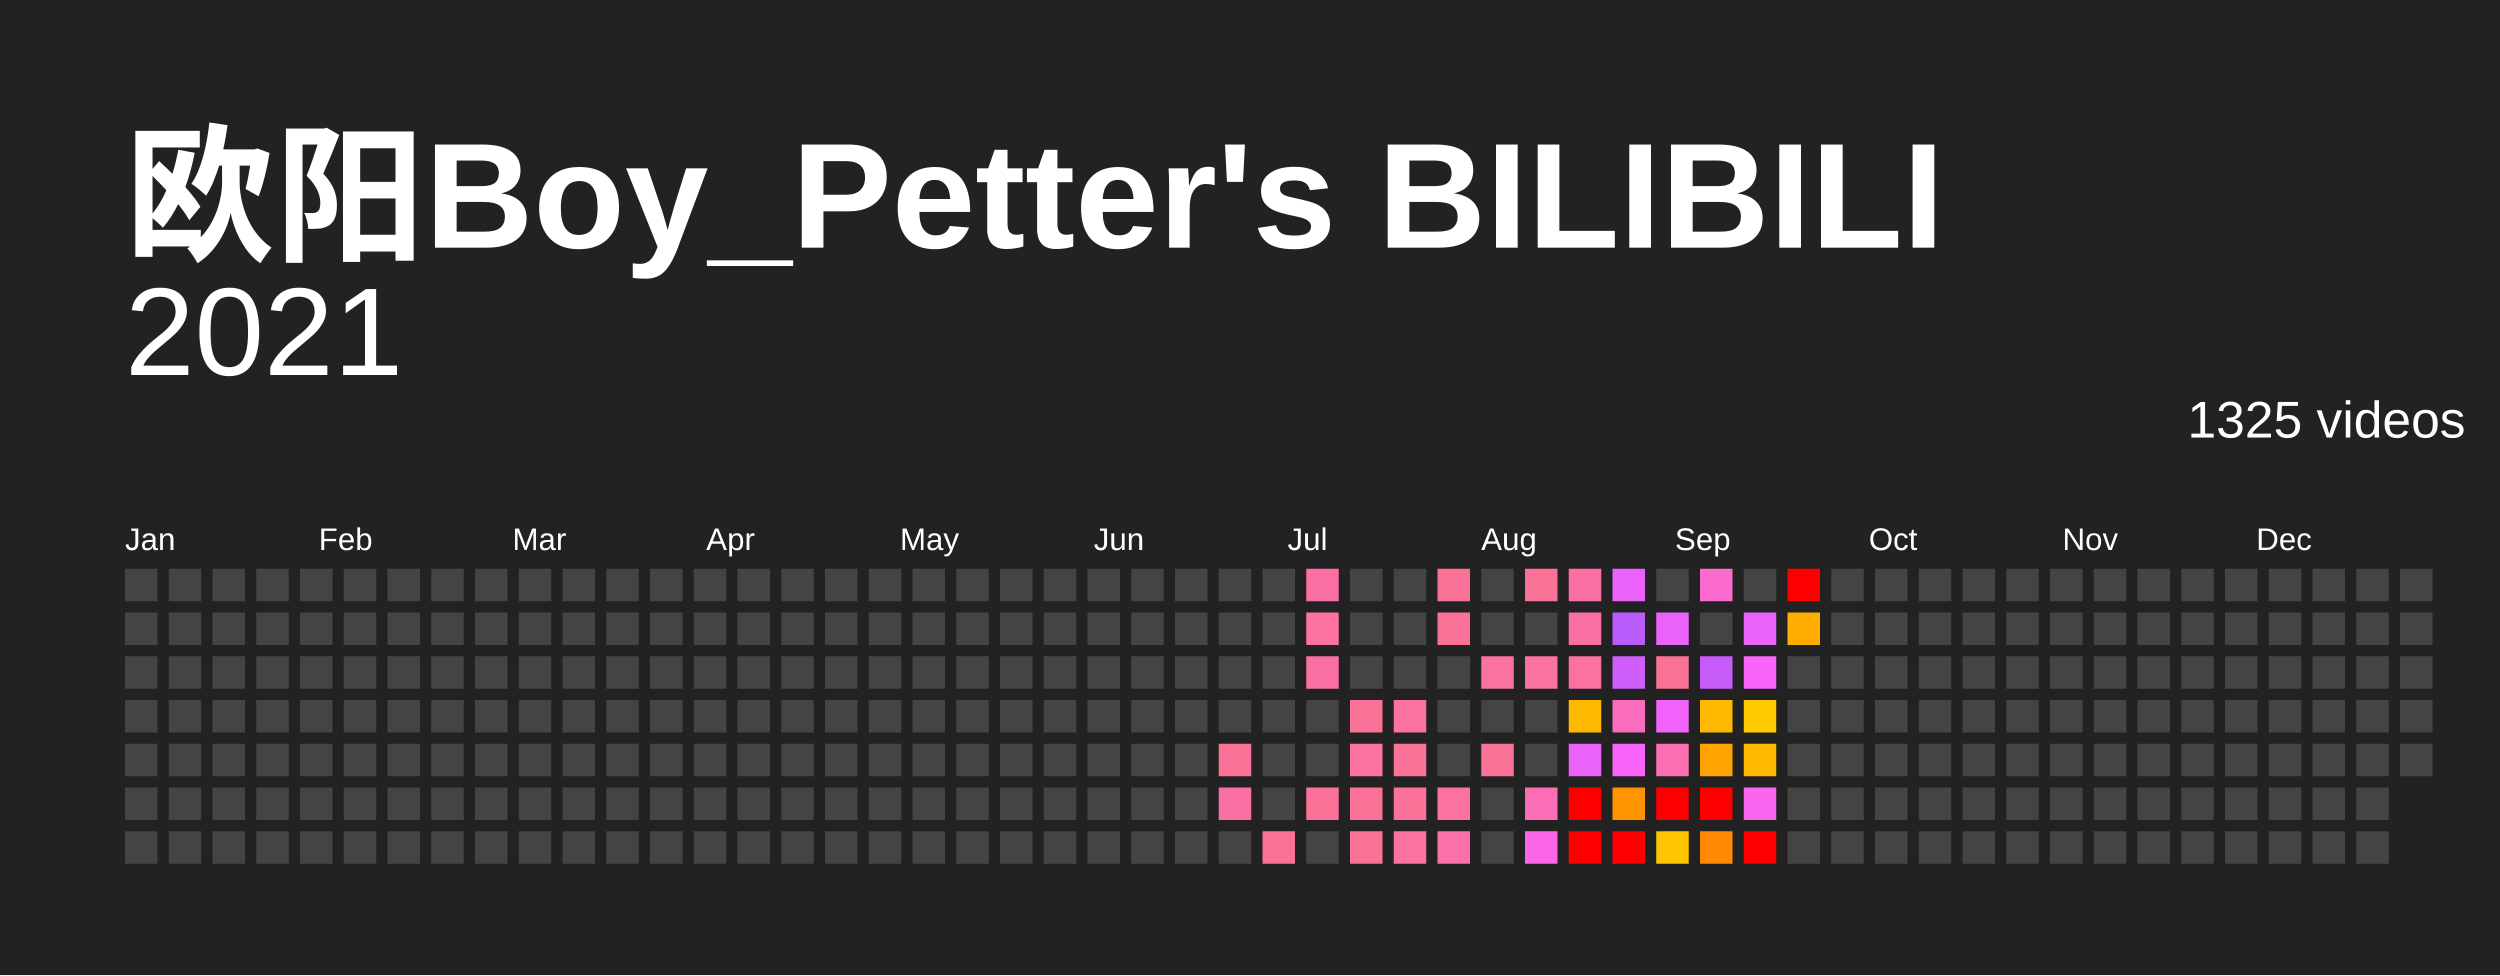
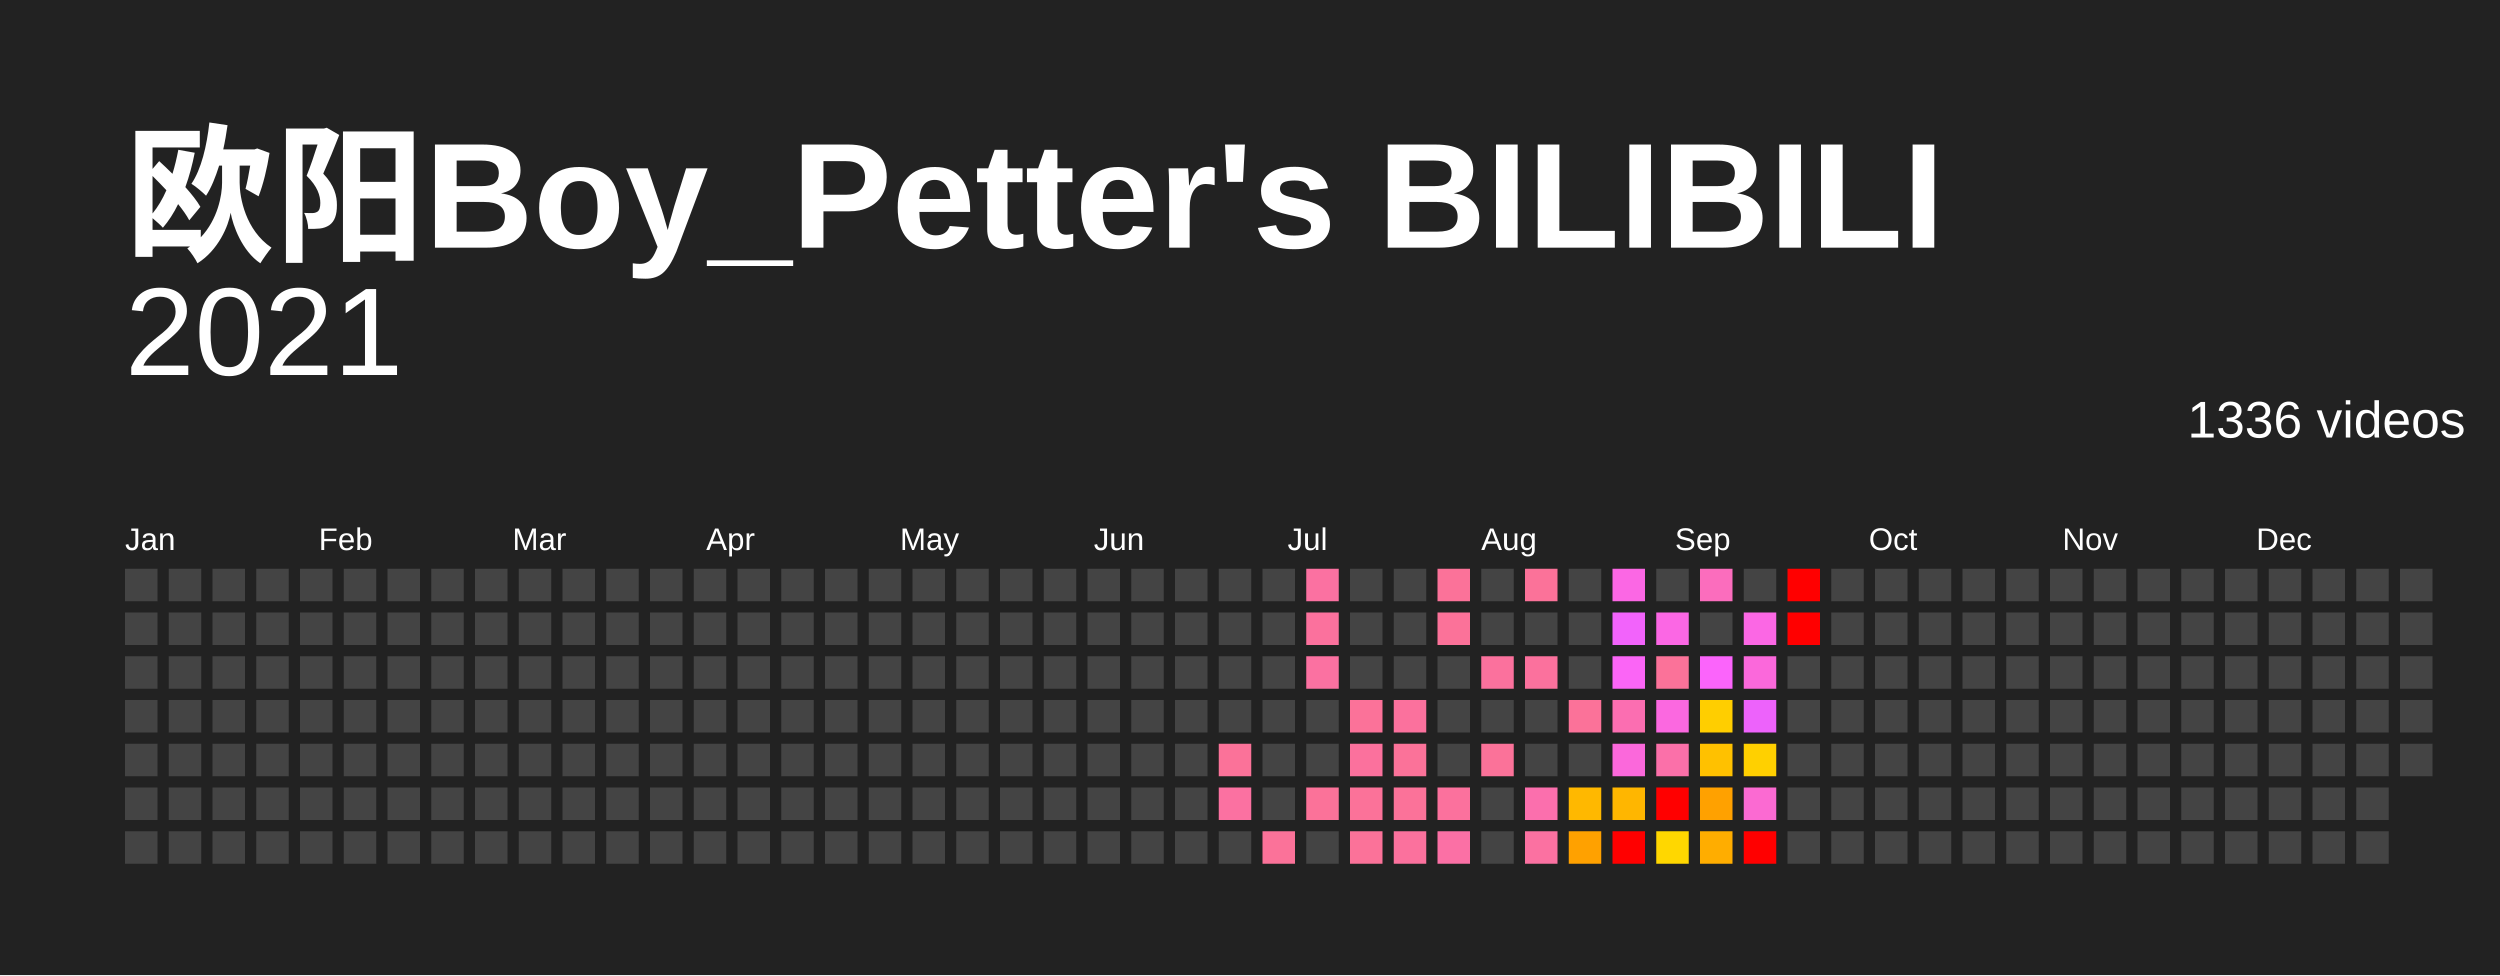
<svg xmlns="http://www.w3.org/2000/svg" baseProfile="full" height="78mm" version="1.1" viewBox="0,0,200,78" width="200mm">
  <defs />
  <rect fill="#222222" height="78" width="200" x="0" y="0" />
  <text fill="#FFFFFF" style="font-size:12px; font-family:Arial; font-weight:bold;" x="10" y="20">欧阳Boy_Petter's BILIBILI</text>
  <text alignment-baseline="hanging" fill="#FFFFFF" style="font-size:10.0px; font-family:Arial;" x="10" y="30">2021</text>
-   <text alignment-baseline="hanging" fill="#FFFFFF" style="font-size:4.125px; font-family:Arial;" x="175" y="35">1325 videos</text>
+   <text alignment-baseline="hanging" fill="#FFFFFF" style="font-size:4.125px; font-family:Arial;" x="175" y="35">1336 videos</text>
  <text fill="#FFFFFF" style="font-size:2.5px; font-family:Arial" x="10.0" y="44">Jan</text>
  <text fill="#FFFFFF" style="font-size:2.5px; font-family:Arial" x="25.5" y="44">Feb</text>
  <text fill="#FFFFFF" style="font-size:2.5px; font-family:Arial" x="41.0" y="44">Mar</text>
  <text fill="#FFFFFF" style="font-size:2.5px; font-family:Arial" x="56.5" y="44">Apr</text>
  <text fill="#FFFFFF" style="font-size:2.5px; font-family:Arial" x="72.0" y="44">May</text>
  <text fill="#FFFFFF" style="font-size:2.5px; font-family:Arial" x="87.5" y="44">Jun</text>
  <text fill="#FFFFFF" style="font-size:2.5px; font-family:Arial" x="103.0" y="44">Jul</text>
  <text fill="#FFFFFF" style="font-size:2.5px; font-family:Arial" x="118.5" y="44">Aug</text>
  <text fill="#FFFFFF" style="font-size:2.5px; font-family:Arial" x="134.0" y="44">Sep</text>
  <text fill="#FFFFFF" style="font-size:2.5px; font-family:Arial" x="149.5" y="44">Oct</text>
  <text fill="#FFFFFF" style="font-size:2.5px; font-family:Arial" x="165.0" y="44">Nov</text>
  <text fill="#FFFFFF" style="font-size:2.5px; font-family:Arial" x="180.5" y="44">Dec</text>
  <rect fill="#444444" height="2.6" width="2.6" x="10.0" y="45.5" />
  <rect fill="#444444" height="2.6" width="2.6" x="10.0" y="49.0" />
  <rect fill="#444444" height="2.6" width="2.6" x="10.0" y="52.5" />
  <rect fill="#444444" height="2.6" width="2.6" x="10.0" y="56.0" />
  <rect fill="#444444" height="2.6" width="2.6" x="10.0" y="59.5" />
  <rect fill="#444444" height="2.6" width="2.6" x="10.0" y="63.0" />
  <rect fill="#444444" height="2.6" width="2.6" x="10.0" y="66.5" />
  <rect fill="#444444" height="2.6" width="2.6" x="13.5" y="45.5" />
  <rect fill="#444444" height="2.6" width="2.6" x="13.5" y="49.0" />
  <rect fill="#444444" height="2.6" width="2.6" x="13.5" y="52.5" />
  <rect fill="#444444" height="2.6" width="2.6" x="13.5" y="56.0" />
  <rect fill="#444444" height="2.6" width="2.6" x="13.5" y="59.5" />
  <rect fill="#444444" height="2.6" width="2.6" x="13.5" y="63.0" />
  <rect fill="#444444" height="2.6" width="2.6" x="13.5" y="66.5" />
  <rect fill="#444444" height="2.6" width="2.6" x="17.0" y="45.5" />
  <rect fill="#444444" height="2.6" width="2.6" x="17.0" y="49.0" />
  <rect fill="#444444" height="2.6" width="2.6" x="17.0" y="52.5" />
  <rect fill="#444444" height="2.6" width="2.6" x="17.0" y="56.0" />
  <rect fill="#444444" height="2.6" width="2.6" x="17.0" y="59.5" />
  <rect fill="#444444" height="2.6" width="2.6" x="17.0" y="63.0" />
  <rect fill="#444444" height="2.6" width="2.6" x="17.0" y="66.5" />
  <rect fill="#444444" height="2.6" width="2.6" x="20.5" y="45.5" />
  <rect fill="#444444" height="2.6" width="2.6" x="20.5" y="49.0" />
  <rect fill="#444444" height="2.6" width="2.6" x="20.5" y="52.5" />
  <rect fill="#444444" height="2.6" width="2.6" x="20.5" y="56.0" />
  <rect fill="#444444" height="2.6" width="2.6" x="20.5" y="59.5" />
  <rect fill="#444444" height="2.6" width="2.6" x="20.5" y="63.0" />
  <rect fill="#444444" height="2.6" width="2.6" x="20.5" y="66.5" />
  <rect fill="#444444" height="2.6" width="2.6" x="24.0" y="45.5" />
  <rect fill="#444444" height="2.6" width="2.6" x="24.0" y="49.0" />
  <rect fill="#444444" height="2.6" width="2.6" x="24.0" y="52.5" />
  <rect fill="#444444" height="2.6" width="2.6" x="24.0" y="56.0" />
  <rect fill="#444444" height="2.6" width="2.6" x="24.0" y="59.5" />
  <rect fill="#444444" height="2.6" width="2.6" x="24.0" y="63.0" />
  <rect fill="#444444" height="2.6" width="2.6" x="24.0" y="66.5" />
  <rect fill="#444444" height="2.6" width="2.6" x="27.5" y="45.5" />
  <rect fill="#444444" height="2.6" width="2.6" x="27.5" y="49.0" />
  <rect fill="#444444" height="2.6" width="2.6" x="27.5" y="52.5" />
  <rect fill="#444444" height="2.6" width="2.6" x="27.5" y="56.0" />
  <rect fill="#444444" height="2.6" width="2.6" x="27.5" y="59.5" />
  <rect fill="#444444" height="2.6" width="2.6" x="27.5" y="63.0" />
  <rect fill="#444444" height="2.6" width="2.6" x="27.5" y="66.5" />
  <rect fill="#444444" height="2.6" width="2.6" x="31.0" y="45.5" />
  <rect fill="#444444" height="2.6" width="2.6" x="31.0" y="49.0" />
  <rect fill="#444444" height="2.6" width="2.6" x="31.0" y="52.5" />
  <rect fill="#444444" height="2.6" width="2.6" x="31.0" y="56.0" />
  <rect fill="#444444" height="2.6" width="2.6" x="31.0" y="59.5" />
  <rect fill="#444444" height="2.6" width="2.6" x="31.0" y="63.0" />
  <rect fill="#444444" height="2.6" width="2.6" x="31.0" y="66.5" />
  <rect fill="#444444" height="2.6" width="2.6" x="34.5" y="45.5" />
  <rect fill="#444444" height="2.6" width="2.6" x="34.5" y="49.0" />
  <rect fill="#444444" height="2.6" width="2.6" x="34.5" y="52.5" />
  <rect fill="#444444" height="2.6" width="2.6" x="34.5" y="56.0" />
  <rect fill="#444444" height="2.6" width="2.6" x="34.5" y="59.5" />
  <rect fill="#444444" height="2.6" width="2.6" x="34.5" y="63.0" />
  <rect fill="#444444" height="2.6" width="2.6" x="34.5" y="66.5" />
  <rect fill="#444444" height="2.6" width="2.6" x="38.0" y="45.5" />
  <rect fill="#444444" height="2.6" width="2.6" x="38.0" y="49.0" />
  <rect fill="#444444" height="2.6" width="2.6" x="38.0" y="52.5" />
  <rect fill="#444444" height="2.6" width="2.6" x="38.0" y="56.0" />
  <rect fill="#444444" height="2.6" width="2.6" x="38.0" y="59.5" />
  <rect fill="#444444" height="2.6" width="2.6" x="38.0" y="63.0" />
  <rect fill="#444444" height="2.6" width="2.6" x="38.0" y="66.5" />
  <rect fill="#444444" height="2.6" width="2.6" x="41.5" y="45.5" />
  <rect fill="#444444" height="2.6" width="2.6" x="41.5" y="49.0" />
  <rect fill="#444444" height="2.6" width="2.6" x="41.5" y="52.5" />
  <rect fill="#444444" height="2.6" width="2.6" x="41.5" y="56.0" />
  <rect fill="#444444" height="2.6" width="2.6" x="41.5" y="59.5" />
  <rect fill="#444444" height="2.6" width="2.6" x="41.5" y="63.0" />
  <rect fill="#444444" height="2.6" width="2.6" x="41.5" y="66.5" />
  <rect fill="#444444" height="2.6" width="2.6" x="45.0" y="45.5" />
  <rect fill="#444444" height="2.6" width="2.6" x="45.0" y="49.0" />
  <rect fill="#444444" height="2.6" width="2.6" x="45.0" y="52.5" />
  <rect fill="#444444" height="2.6" width="2.6" x="45.0" y="56.0" />
  <rect fill="#444444" height="2.6" width="2.6" x="45.0" y="59.5" />
  <rect fill="#444444" height="2.6" width="2.6" x="45.0" y="63.0" />
  <rect fill="#444444" height="2.6" width="2.6" x="45.0" y="66.5" />
  <rect fill="#444444" height="2.6" width="2.6" x="48.5" y="45.5" />
  <rect fill="#444444" height="2.6" width="2.6" x="48.5" y="49.0" />
  <rect fill="#444444" height="2.6" width="2.6" x="48.5" y="52.5" />
  <rect fill="#444444" height="2.6" width="2.6" x="48.5" y="56.0" />
  <rect fill="#444444" height="2.6" width="2.6" x="48.5" y="59.5" />
  <rect fill="#444444" height="2.6" width="2.6" x="48.5" y="63.0" />
  <rect fill="#444444" height="2.6" width="2.6" x="48.5" y="66.5" />
  <rect fill="#444444" height="2.6" width="2.6" x="52.0" y="45.5" />
  <rect fill="#444444" height="2.6" width="2.6" x="52.0" y="49.0" />
  <rect fill="#444444" height="2.6" width="2.6" x="52.0" y="52.5" />
  <rect fill="#444444" height="2.6" width="2.6" x="52.0" y="56.0" />
  <rect fill="#444444" height="2.6" width="2.6" x="52.0" y="59.5" />
  <rect fill="#444444" height="2.6" width="2.6" x="52.0" y="63.0" />
  <rect fill="#444444" height="2.6" width="2.6" x="52.0" y="66.5" />
  <rect fill="#444444" height="2.6" width="2.6" x="55.5" y="45.5" />
  <rect fill="#444444" height="2.6" width="2.6" x="55.5" y="49.0" />
  <rect fill="#444444" height="2.6" width="2.6" x="55.5" y="52.5" />
  <rect fill="#444444" height="2.6" width="2.6" x="55.5" y="56.0" />
  <rect fill="#444444" height="2.6" width="2.6" x="55.5" y="59.5" />
  <rect fill="#444444" height="2.6" width="2.6" x="55.5" y="63.0" />
  <rect fill="#444444" height="2.6" width="2.6" x="55.5" y="66.5" />
  <rect fill="#444444" height="2.6" width="2.6" x="59.0" y="45.5" />
  <rect fill="#444444" height="2.6" width="2.6" x="59.0" y="49.0" />
  <rect fill="#444444" height="2.6" width="2.6" x="59.0" y="52.5" />
  <rect fill="#444444" height="2.6" width="2.6" x="59.0" y="56.0" />
  <rect fill="#444444" height="2.6" width="2.6" x="59.0" y="59.5" />
  <rect fill="#444444" height="2.6" width="2.6" x="59.0" y="63.0" />
  <rect fill="#444444" height="2.6" width="2.6" x="59.0" y="66.5" />
  <rect fill="#444444" height="2.6" width="2.6" x="62.5" y="45.5" />
  <rect fill="#444444" height="2.6" width="2.6" x="62.5" y="49.0" />
  <rect fill="#444444" height="2.6" width="2.6" x="62.5" y="52.5" />
  <rect fill="#444444" height="2.6" width="2.6" x="62.5" y="56.0" />
  <rect fill="#444444" height="2.6" width="2.6" x="62.5" y="59.5" />
  <rect fill="#444444" height="2.6" width="2.6" x="62.5" y="63.0" />
  <rect fill="#444444" height="2.6" width="2.6" x="62.5" y="66.5" />
  <rect fill="#444444" height="2.6" width="2.6" x="66.0" y="45.5" />
  <rect fill="#444444" height="2.6" width="2.6" x="66.0" y="49.0" />
  <rect fill="#444444" height="2.6" width="2.6" x="66.0" y="52.5" />
  <rect fill="#444444" height="2.6" width="2.6" x="66.0" y="56.0" />
  <rect fill="#444444" height="2.6" width="2.6" x="66.0" y="59.5" />
  <rect fill="#444444" height="2.6" width="2.6" x="66.0" y="63.0" />
  <rect fill="#444444" height="2.6" width="2.6" x="66.0" y="66.5" />
  <rect fill="#444444" height="2.6" width="2.6" x="69.5" y="45.5" />
  <rect fill="#444444" height="2.6" width="2.6" x="69.5" y="49.0" />
  <rect fill="#444444" height="2.6" width="2.6" x="69.5" y="52.5" />
  <rect fill="#444444" height="2.6" width="2.6" x="69.5" y="56.0" />
  <rect fill="#444444" height="2.6" width="2.6" x="69.5" y="59.5" />
  <rect fill="#444444" height="2.6" width="2.6" x="69.5" y="63.0" />
  <rect fill="#444444" height="2.6" width="2.6" x="69.5" y="66.5" />
  <rect fill="#444444" height="2.6" width="2.6" x="73.0" y="45.5" />
  <rect fill="#444444" height="2.6" width="2.6" x="73.0" y="49.0" />
  <rect fill="#444444" height="2.6" width="2.6" x="73.0" y="52.5" />
  <rect fill="#444444" height="2.6" width="2.6" x="73.0" y="56.0" />
  <rect fill="#444444" height="2.6" width="2.6" x="73.0" y="59.5" />
  <rect fill="#444444" height="2.6" width="2.6" x="73.0" y="63.0" />
  <rect fill="#444444" height="2.6" width="2.6" x="73.0" y="66.5" />
  <rect fill="#444444" height="2.6" width="2.6" x="76.5" y="45.5" />
  <rect fill="#444444" height="2.6" width="2.6" x="76.5" y="49.0" />
  <rect fill="#444444" height="2.6" width="2.6" x="76.5" y="52.5" />
  <rect fill="#444444" height="2.6" width="2.6" x="76.5" y="56.0" />
  <rect fill="#444444" height="2.6" width="2.6" x="76.5" y="59.5" />
  <rect fill="#444444" height="2.6" width="2.6" x="76.5" y="63.0" />
  <rect fill="#444444" height="2.6" width="2.6" x="76.5" y="66.5" />
  <rect fill="#444444" height="2.6" width="2.6" x="80.0" y="45.5" />
  <rect fill="#444444" height="2.6" width="2.6" x="80.0" y="49.0" />
  <rect fill="#444444" height="2.6" width="2.6" x="80.0" y="52.5" />
  <rect fill="#444444" height="2.6" width="2.6" x="80.0" y="56.0" />
  <rect fill="#444444" height="2.6" width="2.6" x="80.0" y="59.5" />
  <rect fill="#444444" height="2.6" width="2.6" x="80.0" y="63.0" />
  <rect fill="#444444" height="2.6" width="2.6" x="80.0" y="66.5" />
  <rect fill="#444444" height="2.6" width="2.6" x="83.5" y="45.5" />
  <rect fill="#444444" height="2.6" width="2.6" x="83.5" y="49.0" />
  <rect fill="#444444" height="2.6" width="2.6" x="83.5" y="52.5" />
  <rect fill="#444444" height="2.6" width="2.6" x="83.5" y="56.0" />
  <rect fill="#444444" height="2.6" width="2.6" x="83.5" y="59.5" />
  <rect fill="#444444" height="2.6" width="2.6" x="83.5" y="63.0" />
  <rect fill="#444444" height="2.6" width="2.6" x="83.5" y="66.5" />
  <rect fill="#444444" height="2.6" width="2.6" x="87.0" y="45.5" />
  <rect fill="#444444" height="2.6" width="2.6" x="87.0" y="49.0" />
  <rect fill="#444444" height="2.6" width="2.6" x="87.0" y="52.5" />
  <rect fill="#444444" height="2.6" width="2.6" x="87.0" y="56.0" />
  <rect fill="#444444" height="2.6" width="2.6" x="87.0" y="59.5" />
  <rect fill="#444444" height="2.6" width="2.6" x="87.0" y="63.0" />
  <rect fill="#444444" height="2.6" width="2.6" x="87.0" y="66.5" />
  <rect fill="#444444" height="2.6" width="2.6" x="90.5" y="45.5" />
  <rect fill="#444444" height="2.6" width="2.6" x="90.5" y="49.0" />
  <rect fill="#444444" height="2.6" width="2.6" x="90.5" y="52.5" />
  <rect fill="#444444" height="2.6" width="2.6" x="90.5" y="56.0" />
  <rect fill="#444444" height="2.6" width="2.6" x="90.5" y="59.5" />
  <rect fill="#444444" height="2.6" width="2.6" x="90.5" y="63.0" />
  <rect fill="#444444" height="2.6" width="2.6" x="90.5" y="66.5" />
  <rect fill="#444444" height="2.6" width="2.6" x="94.0" y="45.5" />
  <rect fill="#444444" height="2.6" width="2.6" x="94.0" y="49.0" />
  <rect fill="#444444" height="2.6" width="2.6" x="94.0" y="52.5" />
  <rect fill="#444444" height="2.6" width="2.6" x="94.0" y="56.0" />
  <rect fill="#444444" height="2.6" width="2.6" x="94.0" y="59.5" />
  <rect fill="#444444" height="2.6" width="2.6" x="94.0" y="63.0" />
  <rect fill="#444444" height="2.6" width="2.6" x="94.0" y="66.5" />
  <rect fill="#444444" height="2.6" width="2.6" x="97.5" y="45.5" />
  <rect fill="#444444" height="2.6" width="2.6" x="97.5" y="49.0" />
  <rect fill="#444444" height="2.6" width="2.6" x="97.5" y="52.5" />
  <rect fill="#444444" height="2.6" width="2.6" x="97.5" y="56.0" />
  <rect fill="#fb7299" height="2.6" width="2.6" x="97.5" y="59.5" />
-   <rect fill="#fb70a4" height="2.6" width="2.6" x="97.5" y="63.0" />
+   <rect fill="#fb71a1" height="2.6" width="2.6" x="97.5" y="63.0" />
  <rect fill="#444444" height="2.6" width="2.6" x="97.5" y="66.5" />
  <rect fill="#444444" height="2.6" width="2.6" x="101.0" y="45.5" />
  <rect fill="#444444" height="2.6" width="2.6" x="101.0" y="49.0" />
  <rect fill="#444444" height="2.6" width="2.6" x="101.0" y="52.5" />
  <rect fill="#444444" height="2.6" width="2.6" x="101.0" y="56.0" />
  <rect fill="#444444" height="2.6" width="2.6" x="101.0" y="59.5" />
  <rect fill="#444444" height="2.6" width="2.6" x="101.0" y="63.0" />
  <rect fill="#fb7299" height="2.6" width="2.6" x="101.0" y="66.5" />
-   <rect fill="#fb70a4" height="2.6" width="2.6" x="104.5" y="45.5" />
-   <rect fill="#fb719f" height="2.6" width="2.6" x="104.5" y="49.0" />
-   <rect fill="#fb70a4" height="2.6" width="2.6" x="104.5" y="52.5" />
+   <rect fill="#fb71a1" height="2.6" width="2.6" x="104.5" y="45.5" />
+   <rect fill="#fb719d" height="2.6" width="2.6" x="104.5" y="49.0" />
+   <rect fill="#fb71a1" height="2.6" width="2.6" x="104.5" y="52.5" />
  <rect fill="#444444" height="2.6" width="2.6" x="104.5" y="56.0" />
  <rect fill="#444444" height="2.6" width="2.6" x="104.5" y="59.5" />
  <rect fill="#fb7299" height="2.6" width="2.6" x="104.5" y="63.0" />
  <rect fill="#444444" height="2.6" width="2.6" x="104.5" y="66.5" />
  <rect fill="#444444" height="2.6" width="2.6" x="108.0" y="45.5" />
  <rect fill="#444444" height="2.6" width="2.6" x="108.0" y="49.0" />
  <rect fill="#444444" height="2.6" width="2.6" x="108.0" y="52.5" />
  <rect fill="#fb7299" height="2.6" width="2.6" x="108.0" y="56.0" />
-   <rect fill="#fb719f" height="2.6" width="2.6" x="108.0" y="59.5" />
+   <rect fill="#fb719d" height="2.6" width="2.6" x="108.0" y="59.5" />
  <rect fill="#fb7299" height="2.6" width="2.6" x="108.0" y="63.0" />
  <rect fill="#fb7299" height="2.6" width="2.6" x="108.0" y="66.5" />
  <rect fill="#444444" height="2.6" width="2.6" x="111.5" y="45.5" />
  <rect fill="#444444" height="2.6" width="2.6" x="111.5" y="49.0" />
  <rect fill="#444444" height="2.6" width="2.6" x="111.5" y="52.5" />
-   <rect fill="#fb719f" height="2.6" width="2.6" x="111.5" y="56.0" />
+   <rect fill="#fb719d" height="2.6" width="2.6" x="111.5" y="56.0" />
  <rect fill="#fb7299" height="2.6" width="2.6" x="111.5" y="59.5" />
  <rect fill="#fb7299" height="2.6" width="2.6" x="111.5" y="63.0" />
-   <rect fill="#fb719f" height="2.6" width="2.6" x="111.5" y="66.5" />
+   <rect fill="#fb719d" height="2.6" width="2.6" x="111.5" y="66.5" />
  <rect fill="#fb7299" height="2.6" width="2.6" x="115.0" y="45.5" />
  <rect fill="#fb7299" height="2.6" width="2.6" x="115.0" y="49.0" />
  <rect fill="#444444" height="2.6" width="2.6" x="115.0" y="52.5" />
  <rect fill="#444444" height="2.6" width="2.6" x="115.0" y="56.0" />
  <rect fill="#444444" height="2.6" width="2.6" x="115.0" y="59.5" />
-   <rect fill="#fb719f" height="2.6" width="2.6" x="115.0" y="63.0" />
-   <rect fill="#fb6faa" height="2.6" width="2.6" x="115.0" y="66.5" />
+   <rect fill="#fb719d" height="2.6" width="2.6" x="115.0" y="63.0" />
+   <rect fill="#fb70a5" height="2.6" width="2.6" x="115.0" y="66.5" />
  <rect fill="#444444" height="2.6" width="2.6" x="118.5" y="45.5" />
  <rect fill="#444444" height="2.6" width="2.6" x="118.5" y="49.0" />
-   <rect fill="#fb719f" height="2.6" width="2.6" x="118.5" y="52.5" />
+   <rect fill="#fb719d" height="2.6" width="2.6" x="118.5" y="52.5" />
  <rect fill="#444444" height="2.6" width="2.6" x="118.5" y="56.0" />
  <rect fill="#fb7299" height="2.6" width="2.6" x="118.5" y="59.5" />
  <rect fill="#444444" height="2.6" width="2.6" x="118.5" y="63.0" />
  <rect fill="#444444" height="2.6" width="2.6" x="118.5" y="66.5" />
  <rect fill="#fb7299" height="2.6" width="2.6" x="122.0" y="45.5" />
  <rect fill="#444444" height="2.6" width="2.6" x="122.0" y="49.0" />
-   <rect fill="#fb719f" height="2.6" width="2.6" x="122.0" y="52.5" />
+   <rect fill="#fb719d" height="2.6" width="2.6" x="122.0" y="52.5" />
  <rect fill="#444444" height="2.6" width="2.6" x="122.0" y="56.0" />
  <rect fill="#444444" height="2.6" width="2.6" x="122.0" y="59.5" />
-   <rect fill="#fb6eb6" height="2.6" width="2.6" x="122.0" y="63.0" />
-   <rect fill="#fb66e9" height="2.6" width="2.6" x="122.0" y="66.5" />
-   <rect fill="#fb70a4" height="2.6" width="2.6" x="125.5" y="45.5" />
-   <rect fill="#fb70a4" height="2.6" width="2.6" x="125.5" y="49.0" />
-   <rect fill="#fb719f" height="2.6" width="2.6" x="125.5" y="52.5" />
-   <rect fill="#ffb800" height="2.6" width="2.6" x="125.5" y="56.0" />
-   <rect fill="#eb62fb" height="2.6" width="2.6" x="125.5" y="59.5" />
-   <rect fill="red" height="2.6" width="2.6" x="125.5" y="63.0" />
-   <rect fill="red" height="2.6" width="2.6" x="125.5" y="66.5" />
-   <rect fill="#eb62fb" height="2.6" width="2.6" x="129.0" y="45.5" />
-   <rect fill="#b75cfb" height="2.6" width="2.6" x="129.0" y="49.0" />
-   <rect fill="#ce5efb" height="2.6" width="2.6" x="129.0" y="52.5" />
-   <rect fill="#fb6dbc" height="2.6" width="2.6" x="129.0" y="56.0" />
-   <rect fill="#f964fb" height="2.6" width="2.6" x="129.0" y="59.5" />
-   <rect fill="#ff9300" height="2.6" width="2.6" x="129.0" y="63.0" />
+   <rect fill="#fb6fad" height="2.6" width="2.6" x="122.0" y="63.0" />
+   <rect fill="#fb71a1" height="2.6" width="2.6" x="122.0" y="66.5" />
+   <rect fill="#444444" height="2.6" width="2.6" x="125.5" y="45.5" />
+   <rect fill="#444444" height="2.6" width="2.6" x="125.5" y="49.0" />
+   <rect fill="#444444" height="2.6" width="2.6" x="125.5" y="52.5" />
+   <rect fill="#fb7299" height="2.6" width="2.6" x="125.5" y="56.0" />
+   <rect fill="#444444" height="2.6" width="2.6" x="125.5" y="59.5" />
+   <rect fill="#ffb800" height="2.6" width="2.6" x="125.5" y="63.0" />
+   <rect fill="#ffa100" height="2.6" width="2.6" x="125.5" y="66.5" />
+   <rect fill="#fb67e4" height="2.6" width="2.6" x="129.0" y="45.5" />
+   <rect fill="#f263fb" height="2.6" width="2.6" x="129.0" y="49.0" />
+   <rect fill="#fb65f6" height="2.6" width="2.6" x="129.0" y="52.5" />
+   <rect fill="#fb6eb1" height="2.6" width="2.6" x="129.0" y="56.0" />
+   <rect fill="#fb68db" height="2.6" width="2.6" x="129.0" y="59.5" />
+   <rect fill="#ffb600" height="2.6" width="2.6" x="129.0" y="63.0" />
  <rect fill="red" height="2.6" width="2.6" x="129.0" y="66.5" />
  <rect fill="#444444" height="2.6" width="2.6" x="132.5" y="45.5" />
-   <rect fill="#eb62fb" height="2.6" width="2.6" x="132.5" y="49.0" />
+   <rect fill="#fb67e4" height="2.6" width="2.6" x="132.5" y="49.0" />
  <rect fill="#fb7299" height="2.6" width="2.6" x="132.5" y="52.5" />
-   <rect fill="#f263fb" height="2.6" width="2.6" x="132.5" y="56.0" />
-   <rect fill="#fb6eb0" height="2.6" width="2.6" x="132.5" y="59.5" />
+   <rect fill="#fb68e0" height="2.6" width="2.6" x="132.5" y="56.0" />
+   <rect fill="#fb70a9" height="2.6" width="2.6" x="132.5" y="59.5" />
  <rect fill="red" height="2.6" width="2.6" x="132.5" y="63.0" />
-   <rect fill="#ffc400" height="2.6" width="2.6" x="132.5" y="66.5" />
-   <rect fill="#fb6acf" height="2.6" width="2.6" x="136.0" y="45.5" />
+   <rect fill="#ffd700" height="2.6" width="2.6" x="132.5" y="66.5" />
+   <rect fill="#fb6dbd" height="2.6" width="2.6" x="136.0" y="45.5" />
  <rect fill="#444444" height="2.6" width="2.6" x="136.0" y="49.0" />
-   <rect fill="#c65dfb" height="2.6" width="2.6" x="136.0" y="52.5" />
-   <rect fill="#ffb800" height="2.6" width="2.6" x="136.0" y="56.0" />
-   <rect fill="#ffa300" height="2.6" width="2.6" x="136.0" y="59.5" />
-   <rect fill="red" height="2.6" width="2.6" x="136.0" y="63.0" />
-   <rect fill="#ff8900" height="2.6" width="2.6" x="136.0" y="66.5" />
+   <rect fill="#fb64fb" height="2.6" width="2.6" x="136.0" y="52.5" />
+   <rect fill="#ffce00" height="2.6" width="2.6" x="136.0" y="56.0" />
+   <rect fill="#ffc100" height="2.6" width="2.6" x="136.0" y="59.5" />
+   <rect fill="#ffa100" height="2.6" width="2.6" x="136.0" y="63.0" />
+   <rect fill="#ffad00" height="2.6" width="2.6" x="136.0" y="66.5" />
  <rect fill="#444444" height="2.6" width="2.6" x="139.5" y="45.5" />
-   <rect fill="#eb62fb" height="2.6" width="2.6" x="139.5" y="49.0" />
-   <rect fill="#f964fb" height="2.6" width="2.6" x="139.5" y="52.5" />
-   <rect fill="#ffca00" height="2.6" width="2.6" x="139.5" y="56.0" />
-   <rect fill="#ffba00" height="2.6" width="2.6" x="139.5" y="59.5" />
-   <rect fill="#fb66f0" height="2.6" width="2.6" x="139.5" y="63.0" />
+   <rect fill="#fb67e4" height="2.6" width="2.6" x="139.5" y="49.0" />
+   <rect fill="#fb68db" height="2.6" width="2.6" x="139.5" y="52.5" />
+   <rect fill="#ed62fb" height="2.6" width="2.6" x="139.5" y="56.0" />
+   <rect fill="#ffd000" height="2.6" width="2.6" x="139.5" y="59.5" />
+   <rect fill="#fb6ad2" height="2.6" width="2.6" x="139.5" y="63.0" />
  <rect fill="red" height="2.6" width="2.6" x="139.5" y="66.5" />
  <rect fill="red" height="2.6" width="2.6" x="143.0" y="45.5" />
-   <rect fill="#ffad00" height="2.6" width="2.6" x="143.0" y="49.0" />
+   <rect fill="red" height="2.6" width="2.6" x="143.0" y="49.0" />
  <rect fill="#444444" height="2.6" width="2.6" x="143.0" y="52.5" />
  <rect fill="#444444" height="2.6" width="2.6" x="143.0" y="56.0" />
  <rect fill="#444444" height="2.6" width="2.6" x="143.0" y="59.5" />
  <rect fill="#444444" height="2.6" width="2.6" x="143.0" y="63.0" />
  <rect fill="#444444" height="2.6" width="2.6" x="143.0" y="66.5" />
  <rect fill="#444444" height="2.6" width="2.6" x="146.5" y="45.5" />
  <rect fill="#444444" height="2.6" width="2.6" x="146.5" y="49.0" />
  <rect fill="#444444" height="2.6" width="2.6" x="146.5" y="52.5" />
  <rect fill="#444444" height="2.6" width="2.6" x="146.5" y="56.0" />
  <rect fill="#444444" height="2.6" width="2.6" x="146.5" y="59.5" />
  <rect fill="#444444" height="2.6" width="2.6" x="146.5" y="63.0" />
  <rect fill="#444444" height="2.6" width="2.6" x="146.5" y="66.5" />
  <rect fill="#444444" height="2.6" width="2.6" x="150.0" y="45.5" />
  <rect fill="#444444" height="2.6" width="2.6" x="150.0" y="49.0" />
  <rect fill="#444444" height="2.6" width="2.6" x="150.0" y="52.5" />
  <rect fill="#444444" height="2.6" width="2.6" x="150.0" y="56.0" />
  <rect fill="#444444" height="2.6" width="2.6" x="150.0" y="59.5" />
  <rect fill="#444444" height="2.6" width="2.6" x="150.0" y="63.0" />
  <rect fill="#444444" height="2.6" width="2.6" x="150.0" y="66.5" />
  <rect fill="#444444" height="2.6" width="2.6" x="153.5" y="45.5" />
  <rect fill="#444444" height="2.6" width="2.6" x="153.5" y="49.0" />
  <rect fill="#444444" height="2.6" width="2.6" x="153.5" y="52.5" />
  <rect fill="#444444" height="2.6" width="2.6" x="153.5" y="56.0" />
  <rect fill="#444444" height="2.6" width="2.6" x="153.5" y="59.5" />
  <rect fill="#444444" height="2.6" width="2.6" x="153.5" y="63.0" />
  <rect fill="#444444" height="2.6" width="2.6" x="153.5" y="66.5" />
  <rect fill="#444444" height="2.6" width="2.6" x="157.0" y="45.5" />
  <rect fill="#444444" height="2.6" width="2.6" x="157.0" y="49.0" />
  <rect fill="#444444" height="2.6" width="2.6" x="157.0" y="52.5" />
  <rect fill="#444444" height="2.6" width="2.6" x="157.0" y="56.0" />
  <rect fill="#444444" height="2.6" width="2.6" x="157.0" y="59.5" />
  <rect fill="#444444" height="2.6" width="2.6" x="157.0" y="63.0" />
  <rect fill="#444444" height="2.6" width="2.6" x="157.0" y="66.5" />
  <rect fill="#444444" height="2.6" width="2.6" x="160.5" y="45.5" />
  <rect fill="#444444" height="2.6" width="2.6" x="160.5" y="49.0" />
  <rect fill="#444444" height="2.6" width="2.6" x="160.5" y="52.5" />
  <rect fill="#444444" height="2.6" width="2.6" x="160.5" y="56.0" />
  <rect fill="#444444" height="2.6" width="2.6" x="160.5" y="59.5" />
  <rect fill="#444444" height="2.6" width="2.6" x="160.5" y="63.0" />
  <rect fill="#444444" height="2.6" width="2.6" x="160.5" y="66.5" />
  <rect fill="#444444" height="2.6" width="2.6" x="164.0" y="45.5" />
  <rect fill="#444444" height="2.6" width="2.6" x="164.0" y="49.0" />
  <rect fill="#444444" height="2.6" width="2.6" x="164.0" y="52.5" />
  <rect fill="#444444" height="2.6" width="2.6" x="164.0" y="56.0" />
  <rect fill="#444444" height="2.6" width="2.6" x="164.0" y="59.5" />
  <rect fill="#444444" height="2.6" width="2.6" x="164.0" y="63.0" />
  <rect fill="#444444" height="2.6" width="2.6" x="164.0" y="66.5" />
  <rect fill="#444444" height="2.6" width="2.6" x="167.5" y="45.5" />
  <rect fill="#444444" height="2.6" width="2.6" x="167.5" y="49.0" />
  <rect fill="#444444" height="2.6" width="2.6" x="167.5" y="52.5" />
  <rect fill="#444444" height="2.6" width="2.6" x="167.5" y="56.0" />
  <rect fill="#444444" height="2.6" width="2.6" x="167.5" y="59.5" />
  <rect fill="#444444" height="2.6" width="2.6" x="167.5" y="63.0" />
  <rect fill="#444444" height="2.6" width="2.6" x="167.5" y="66.5" />
  <rect fill="#444444" height="2.6" width="2.6" x="171.0" y="45.5" />
  <rect fill="#444444" height="2.6" width="2.6" x="171.0" y="49.0" />
  <rect fill="#444444" height="2.6" width="2.6" x="171.0" y="52.5" />
  <rect fill="#444444" height="2.6" width="2.6" x="171.0" y="56.0" />
  <rect fill="#444444" height="2.6" width="2.6" x="171.0" y="59.5" />
  <rect fill="#444444" height="2.6" width="2.6" x="171.0" y="63.0" />
  <rect fill="#444444" height="2.6" width="2.6" x="171.0" y="66.5" />
  <rect fill="#444444" height="2.6" width="2.6" x="174.5" y="45.5" />
  <rect fill="#444444" height="2.6" width="2.6" x="174.5" y="49.0" />
  <rect fill="#444444" height="2.6" width="2.6" x="174.5" y="52.5" />
  <rect fill="#444444" height="2.6" width="2.6" x="174.5" y="56.0" />
  <rect fill="#444444" height="2.6" width="2.6" x="174.5" y="59.5" />
  <rect fill="#444444" height="2.6" width="2.6" x="174.5" y="63.0" />
  <rect fill="#444444" height="2.6" width="2.6" x="174.5" y="66.5" />
  <rect fill="#444444" height="2.6" width="2.6" x="178.0" y="45.5" />
  <rect fill="#444444" height="2.6" width="2.6" x="178.0" y="49.0" />
  <rect fill="#444444" height="2.6" width="2.6" x="178.0" y="52.5" />
  <rect fill="#444444" height="2.6" width="2.6" x="178.0" y="56.0" />
  <rect fill="#444444" height="2.6" width="2.6" x="178.0" y="59.5" />
  <rect fill="#444444" height="2.6" width="2.6" x="178.0" y="63.0" />
  <rect fill="#444444" height="2.6" width="2.6" x="178.0" y="66.5" />
  <rect fill="#444444" height="2.6" width="2.6" x="181.5" y="45.5" />
  <rect fill="#444444" height="2.6" width="2.6" x="181.5" y="49.0" />
  <rect fill="#444444" height="2.6" width="2.6" x="181.5" y="52.5" />
  <rect fill="#444444" height="2.6" width="2.6" x="181.5" y="56.0" />
  <rect fill="#444444" height="2.6" width="2.6" x="181.5" y="59.5" />
  <rect fill="#444444" height="2.6" width="2.6" x="181.5" y="63.0" />
  <rect fill="#444444" height="2.6" width="2.6" x="181.5" y="66.5" />
  <rect fill="#444444" height="2.6" width="2.6" x="185.0" y="45.5" />
  <rect fill="#444444" height="2.6" width="2.6" x="185.0" y="49.0" />
  <rect fill="#444444" height="2.6" width="2.6" x="185.0" y="52.5" />
  <rect fill="#444444" height="2.6" width="2.6" x="185.0" y="56.0" />
  <rect fill="#444444" height="2.6" width="2.6" x="185.0" y="59.5" />
  <rect fill="#444444" height="2.6" width="2.6" x="185.0" y="63.0" />
  <rect fill="#444444" height="2.6" width="2.6" x="185.0" y="66.5" />
  <rect fill="#444444" height="2.6" width="2.6" x="188.5" y="45.5" />
  <rect fill="#444444" height="2.6" width="2.6" x="188.5" y="49.0" />
  <rect fill="#444444" height="2.6" width="2.6" x="188.5" y="52.5" />
  <rect fill="#444444" height="2.6" width="2.6" x="188.5" y="56.0" />
  <rect fill="#444444" height="2.6" width="2.6" x="188.5" y="59.5" />
  <rect fill="#444444" height="2.6" width="2.6" x="188.5" y="63.0" />
  <rect fill="#444444" height="2.6" width="2.6" x="188.5" y="66.5" />
  <rect fill="#444444" height="2.6" width="2.6" x="192.0" y="45.5" />
  <rect fill="#444444" height="2.6" width="2.6" x="192.0" y="49.0" />
  <rect fill="#444444" height="2.6" width="2.6" x="192.0" y="52.5" />
  <rect fill="#444444" height="2.6" width="2.6" x="192.0" y="56.0" />
  <rect fill="#444444" height="2.6" width="2.6" x="192.0" y="59.5" />
</svg>
